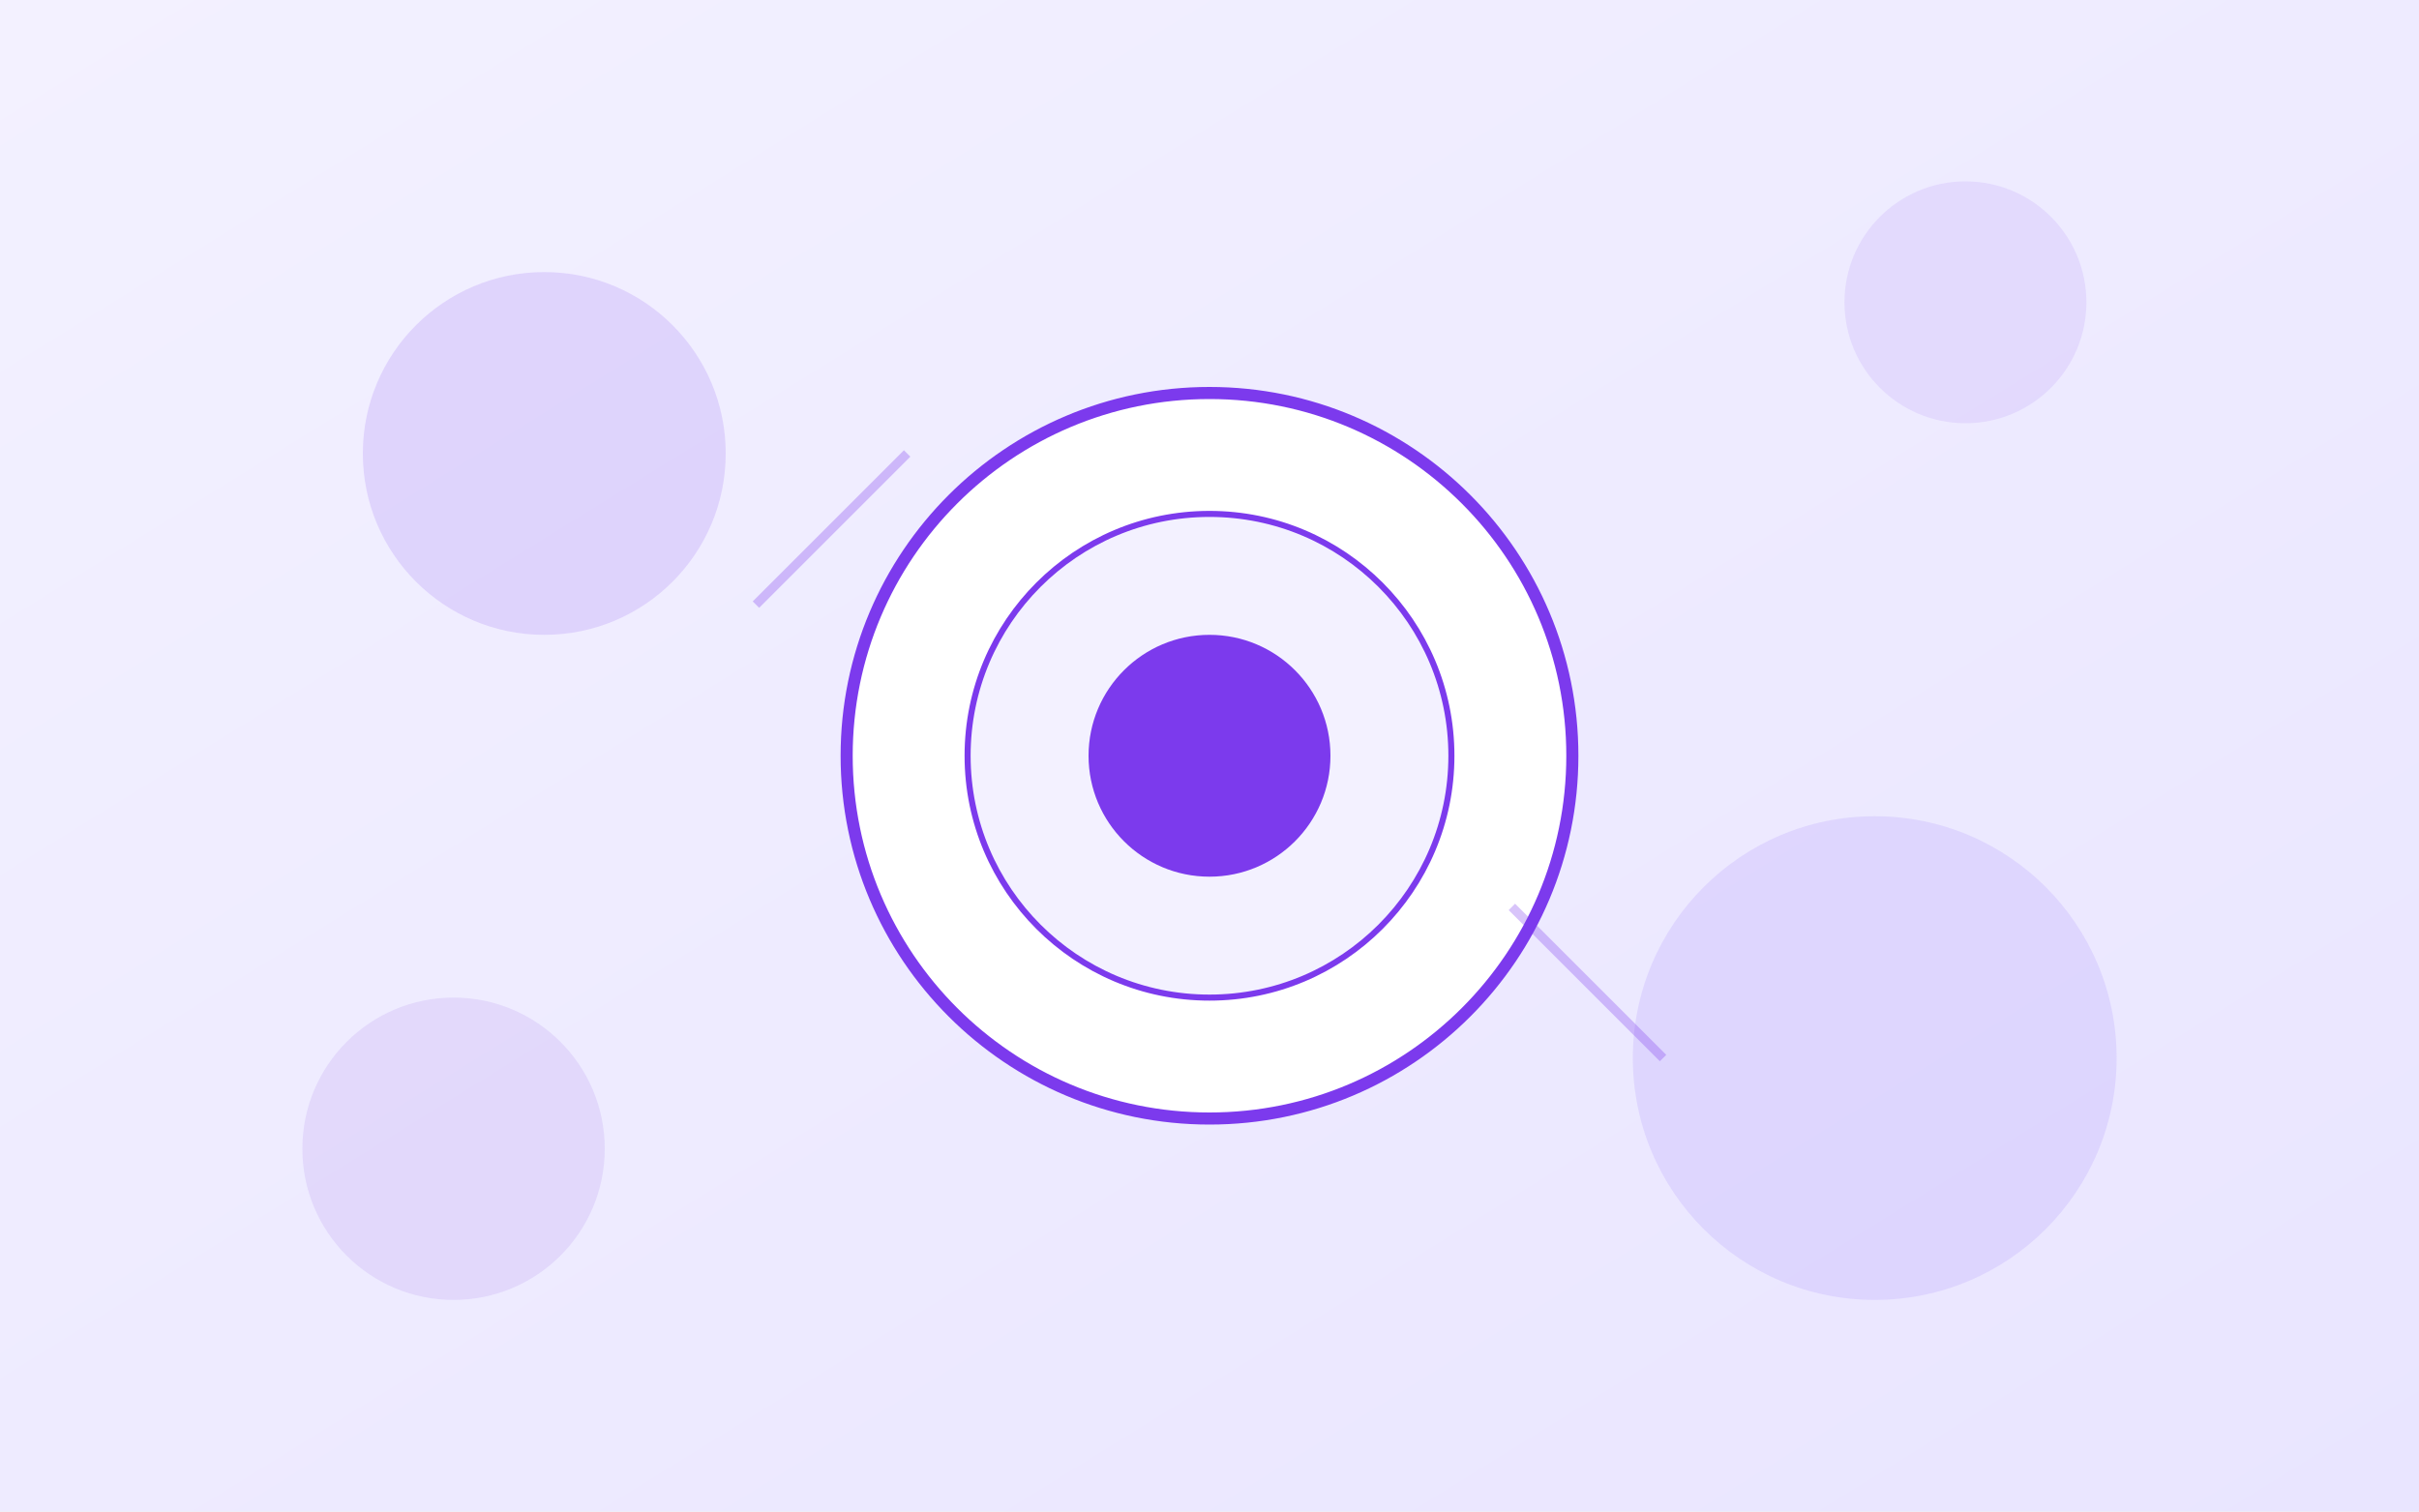
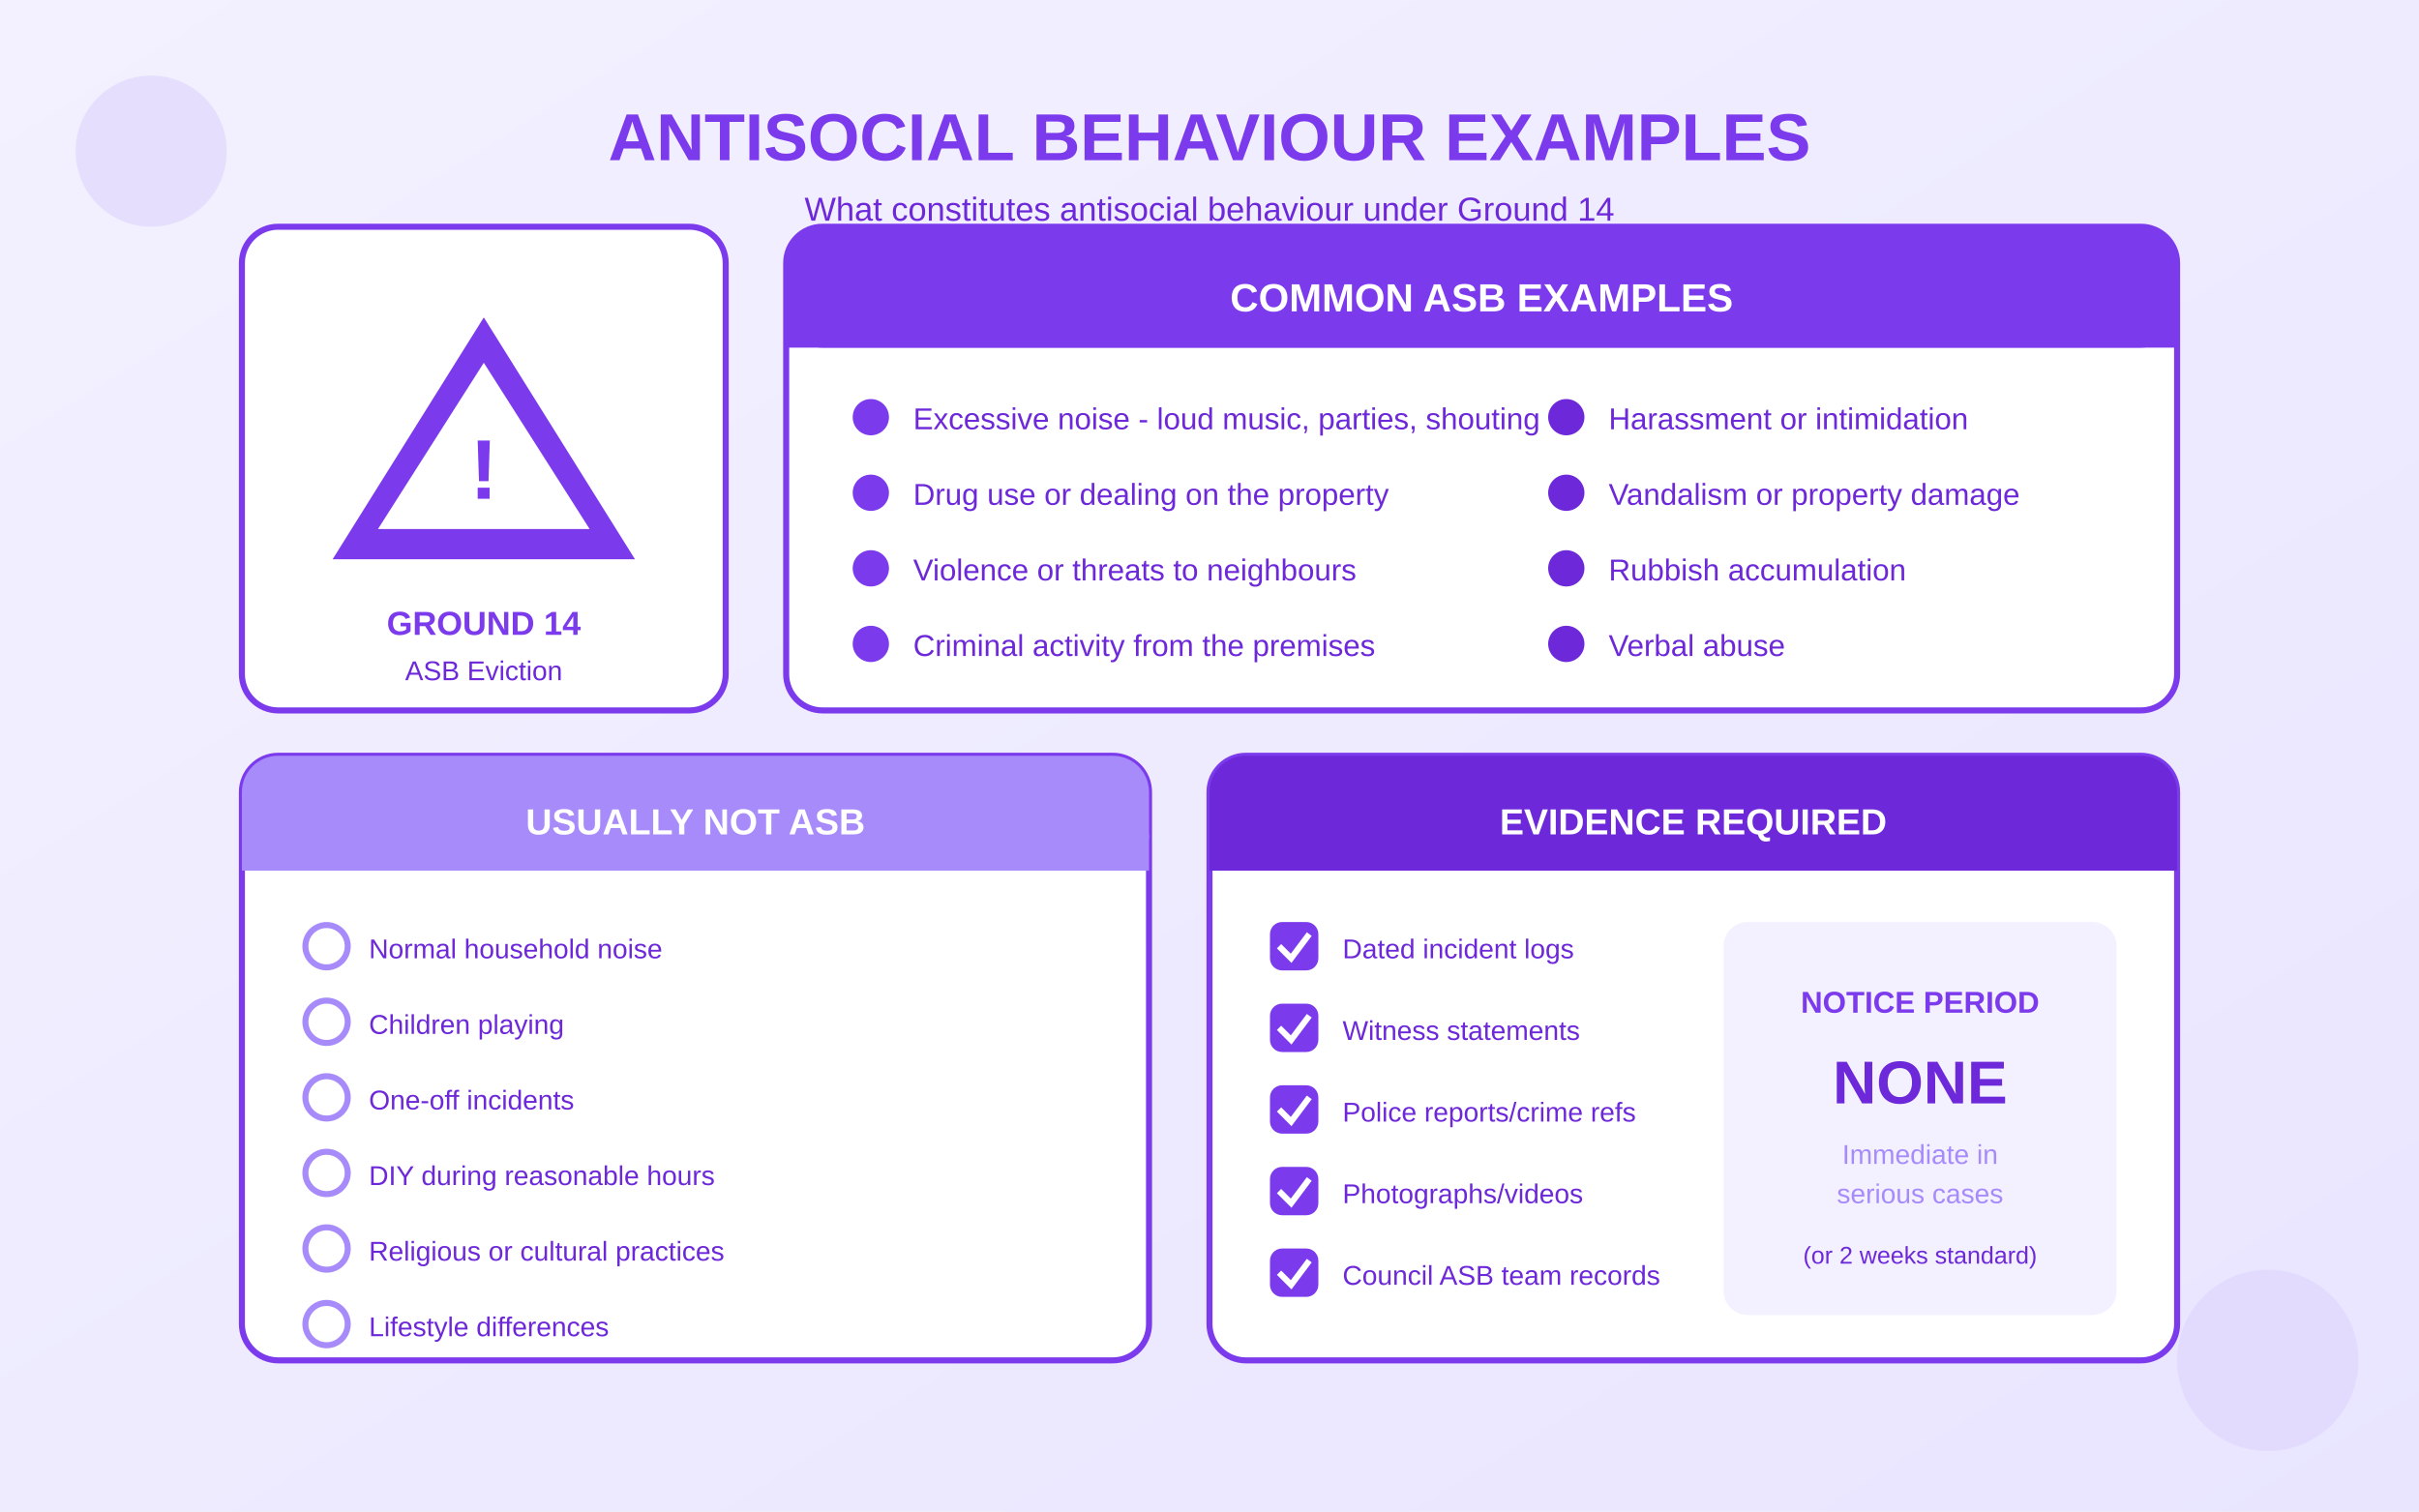
<svg xmlns="http://www.w3.org/2000/svg" viewBox="0 0 800 500">
  <defs>
    <linearGradient id="bgGrad" x1="0%" y1="0%" x2="100%" y2="100%">
      <stop offset="0%" style="stop-color:#F3F1FF" />
      <stop offset="100%" style="stop-color:#E9E5FF" />
    </linearGradient>
  </defs>
  <rect width="800" height="500" fill="url(#bgGrad)" />
-   <circle cx="400" cy="250" r="120" fill="white" stroke="#7C3AED" stroke-width="4" />
-   <circle cx="400" cy="250" r="80" fill="#F3F1FF" stroke="#7C3AED" stroke-width="2" />
-   <circle cx="400" cy="250" r="40" fill="#7C3AED" />
-   <circle cx="180" cy="150" r="60" fill="#7C3AED" opacity="0.15" />
-   <circle cx="620" cy="350" r="80" fill="#A78BFA" opacity="0.2" />
-   <circle cx="650" cy="100" r="40" fill="#7C3AED" opacity="0.1" />
-   <circle cx="150" cy="380" r="50" fill="#6D28D9" opacity="0.1" />
-   <line x1="250" y1="200" x2="300" y2="150" stroke="#7C3AED" stroke-width="3" opacity="0.3" />
-   <line x1="500" y1="300" x2="550" y2="350" stroke="#7C3AED" stroke-width="3" opacity="0.3" />
+   <g transform="translate(80, 25)">
+     <text x="320" y="28" text-anchor="middle" fill="#7C3AED" font-size="22" font-weight="bold" font-family="Arial">ANTISOCIAL BEHAVIOUR EXAMPLES</text>
+     <text x="320" y="48" text-anchor="middle" fill="#6D28D9" font-size="11" font-family="Arial">What constitutes antisocial behaviour under Ground 14</text>
+   </g>
+   <g transform="translate(80, 75)">
+     <rect x="0" y="0" width="160" height="160" rx="12" fill="white" stroke="#7C3AED" stroke-width="2" />
+     <polygon points="80,30 130,110 30,110" fill="#7C3AED" />
+     <polygon points="80,45 115,100 45,100" fill="white" />
+     <text x="80" y="90" text-anchor="middle" fill="#7C3AED" font-size="28" font-weight="bold" font-family="Arial">!</text>
+     <text x="80" y="135" text-anchor="middle" fill="#7C3AED" font-size="11" font-weight="bold" font-family="Arial">GROUND 14</text>
+     <text x="80" y="150" text-anchor="middle" fill="#6D28D9" font-size="9" font-family="Arial">ASB Eviction</text>
+   </g>
+   <g transform="translate(260, 75)">
+     <rect x="0" y="0" width="460" height="160" rx="12" fill="white" stroke="#7C3AED" stroke-width="2" />
+     <rect x="0" y="0" width="460" height="40" rx="12" fill="#7C3AED" />
+     <rect x="0" y="28" width="460" height="12" fill="#7C3AED" />
+     <text x="230" y="28" text-anchor="middle" fill="white" font-size="13" font-weight="bold" font-family="Arial">COMMON ASB EXAMPLES</text>
+     <g transform="translate(20, 55)">
+       <circle cx="8" cy="8" r="6" fill="#7C3AED" />
+       <text x="22" y="12" fill="#6D28D9" font-size="10" font-family="Arial">Excessive noise - loud music, parties, shouting</text>
+     </g>
+     <g transform="translate(20, 80)">
+       <circle cx="8" cy="8" r="6" fill="#7C3AED" />
+       <text x="22" y="12" fill="#6D28D9" font-size="10" font-family="Arial">Drug use or dealing on the property</text>
+     </g>
+     <g transform="translate(20, 105)">
+       <circle cx="8" cy="8" r="6" fill="#7C3AED" />
+       <text x="22" y="12" fill="#6D28D9" font-size="10" font-family="Arial">Violence or threats to neighbours</text>
+     </g>
+     <g transform="translate(20, 130)">
+       <circle cx="8" cy="8" r="6" fill="#7C3AED" />
+       <text x="22" y="12" fill="#6D28D9" font-size="10" font-family="Arial">Criminal activity from the premises</text>
+     </g>
+     <g transform="translate(250, 55)">
+       <circle cx="8" cy="8" r="6" fill="#6D28D9" />
+       <text x="22" y="12" fill="#6D28D9" font-size="10" font-family="Arial">Harassment or intimidation</text>
+     </g>
+     <g transform="translate(250, 80)">
+       <circle cx="8" cy="8" r="6" fill="#6D28D9" />
+       <text x="22" y="12" fill="#6D28D9" font-size="10" font-family="Arial">Vandalism or property damage</text>
+     </g>
+     <g transform="translate(250, 105)">
+       <circle cx="8" cy="8" r="6" fill="#6D28D9" />
+       <text x="22" y="12" fill="#6D28D9" font-size="10" font-family="Arial">Rubbish accumulation</text>
+     </g>
+     <g transform="translate(250, 130)">
+       <circle cx="8" cy="8" r="6" fill="#6D28D9" />
+       <text x="22" y="12" fill="#6D28D9" font-size="10" font-family="Arial">Verbal abuse</text>
+     </g>
+   </g>
+   <g transform="translate(80, 250)">
+     <rect x="0" y="0" width="300" height="200" rx="12" fill="white" stroke="#7C3AED" stroke-width="2" />
+     <rect x="0" y="0" width="300" height="38" rx="12" fill="#A78BFA" />
+     <rect x="0" y="26" width="300" height="12" fill="#A78BFA" />
+     <text x="150" y="26" text-anchor="middle" fill="white" font-size="12" font-weight="bold" font-family="Arial">USUALLY NOT ASB</text>
+     <g transform="translate(20, 55)">
+       <circle cx="8" cy="8" r="7" fill="white" stroke="#A78BFA" stroke-width="2" />
+       <text x="22" y="12" fill="#6D28D9" font-size="9" font-family="Arial">Normal household noise</text>
+     </g>
+     <g transform="translate(20, 80)">
+       <circle cx="8" cy="8" r="7" fill="white" stroke="#A78BFA" stroke-width="2" />
+       <text x="22" y="12" fill="#6D28D9" font-size="9" font-family="Arial">Children playing</text>
+     </g>
+     <g transform="translate(20, 105)">
+       <circle cx="8" cy="8" r="7" fill="white" stroke="#A78BFA" stroke-width="2" />
+       <text x="22" y="12" fill="#6D28D9" font-size="9" font-family="Arial">One-off incidents</text>
+     </g>
+     <g transform="translate(20, 130)">
+       <circle cx="8" cy="8" r="7" fill="white" stroke="#A78BFA" stroke-width="2" />
+       <text x="22" y="12" fill="#6D28D9" font-size="9" font-family="Arial">DIY during reasonable hours</text>
+     </g>
+     <g transform="translate(20, 155)">
+       <circle cx="8" cy="8" r="7" fill="white" stroke="#A78BFA" stroke-width="2" />
+       <text x="22" y="12" fill="#6D28D9" font-size="9" font-family="Arial">Religious or cultural practices</text>
+     </g>
+     <g transform="translate(20, 180)">
+       <circle cx="8" cy="8" r="7" fill="white" stroke="#A78BFA" stroke-width="2" />
+       <text x="22" y="12" fill="#6D28D9" font-size="9" font-family="Arial">Lifestyle differences</text>
+     </g>
+   </g>
+   <g transform="translate(400, 250)">
+     <rect x="0" y="0" width="320" height="200" rx="12" fill="white" stroke="#7C3AED" stroke-width="2" />
+     <rect x="0" y="0" width="320" height="38" rx="12" fill="#6D28D9" />
+     <rect x="0" y="26" width="320" height="12" fill="#6D28D9" />
+     <text x="160" y="26" text-anchor="middle" fill="white" font-size="12" font-weight="bold" font-family="Arial">EVIDENCE REQUIRED</text>
+     <g transform="translate(20, 55)">
+       <rect x="0" y="0" width="16" height="16" rx="4" fill="#7C3AED" />
+       <path d="M3 8 L7 12 L13 4" stroke="white" stroke-width="2" fill="none" />
+       <text x="24" y="12" fill="#6D28D9" font-size="9" font-family="Arial">Dated incident logs</text>
+     </g>
+     <g transform="translate(20, 82)">
+       <rect x="0" y="0" width="16" height="16" rx="4" fill="#7C3AED" />
+       <path d="M3 8 L7 12 L13 4" stroke="white" stroke-width="2" fill="none" />
+       <text x="24" y="12" fill="#6D28D9" font-size="9" font-family="Arial">Witness statements</text>
+     </g>
+     <g transform="translate(20, 109)">
+       <rect x="0" y="0" width="16" height="16" rx="4" fill="#7C3AED" />
+       <path d="M3 8 L7 12 L13 4" stroke="white" stroke-width="2" fill="none" />
+       <text x="24" y="12" fill="#6D28D9" font-size="9" font-family="Arial">Police reports/crime refs</text>
+     </g>
+     <g transform="translate(20, 136)">
+       <rect x="0" y="0" width="16" height="16" rx="4" fill="#7C3AED" />
+       <path d="M3 8 L7 12 L13 4" stroke="white" stroke-width="2" fill="none" />
+       <text x="24" y="12" fill="#6D28D9" font-size="9" font-family="Arial">Photographs/videos</text>
+     </g>
+     <g transform="translate(20, 163)">
+       <rect x="0" y="0" width="16" height="16" rx="4" fill="#7C3AED" />
+       <path d="M3 8 L7 12 L13 4" stroke="white" stroke-width="2" fill="none" />
+       <text x="24" y="12" fill="#6D28D9" font-size="9" font-family="Arial">Council ASB team records</text>
+     </g>
+     <rect x="170" y="55" width="130" height="130" rx="8" fill="#F3F1FF" />
+     <text x="235" y="85" text-anchor="middle" fill="#7C3AED" font-size="10" font-weight="bold" font-family="Arial">NOTICE PERIOD</text>
+     <text x="235" y="115" text-anchor="middle" fill="#6D28D9" font-size="20" font-weight="bold" font-family="Arial">NONE</text>
+     <text x="235" y="135" text-anchor="middle" fill="#A78BFA" font-size="9" font-family="Arial">Immediate in</text>
+     <text x="235" y="148" text-anchor="middle" fill="#A78BFA" font-size="9" font-family="Arial">serious cases</text>
+     <text x="235" y="168" text-anchor="middle" fill="#6D28D9" font-size="8" font-family="Arial">(or 2 weeks standard)</text>
+   </g>
+   <circle cx="50" cy="50" r="25" fill="#7C3AED" opacity="0.1" />
+   <circle cx="750" cy="450" r="30" fill="#A78BFA" opacity="0.12" />
</svg>
